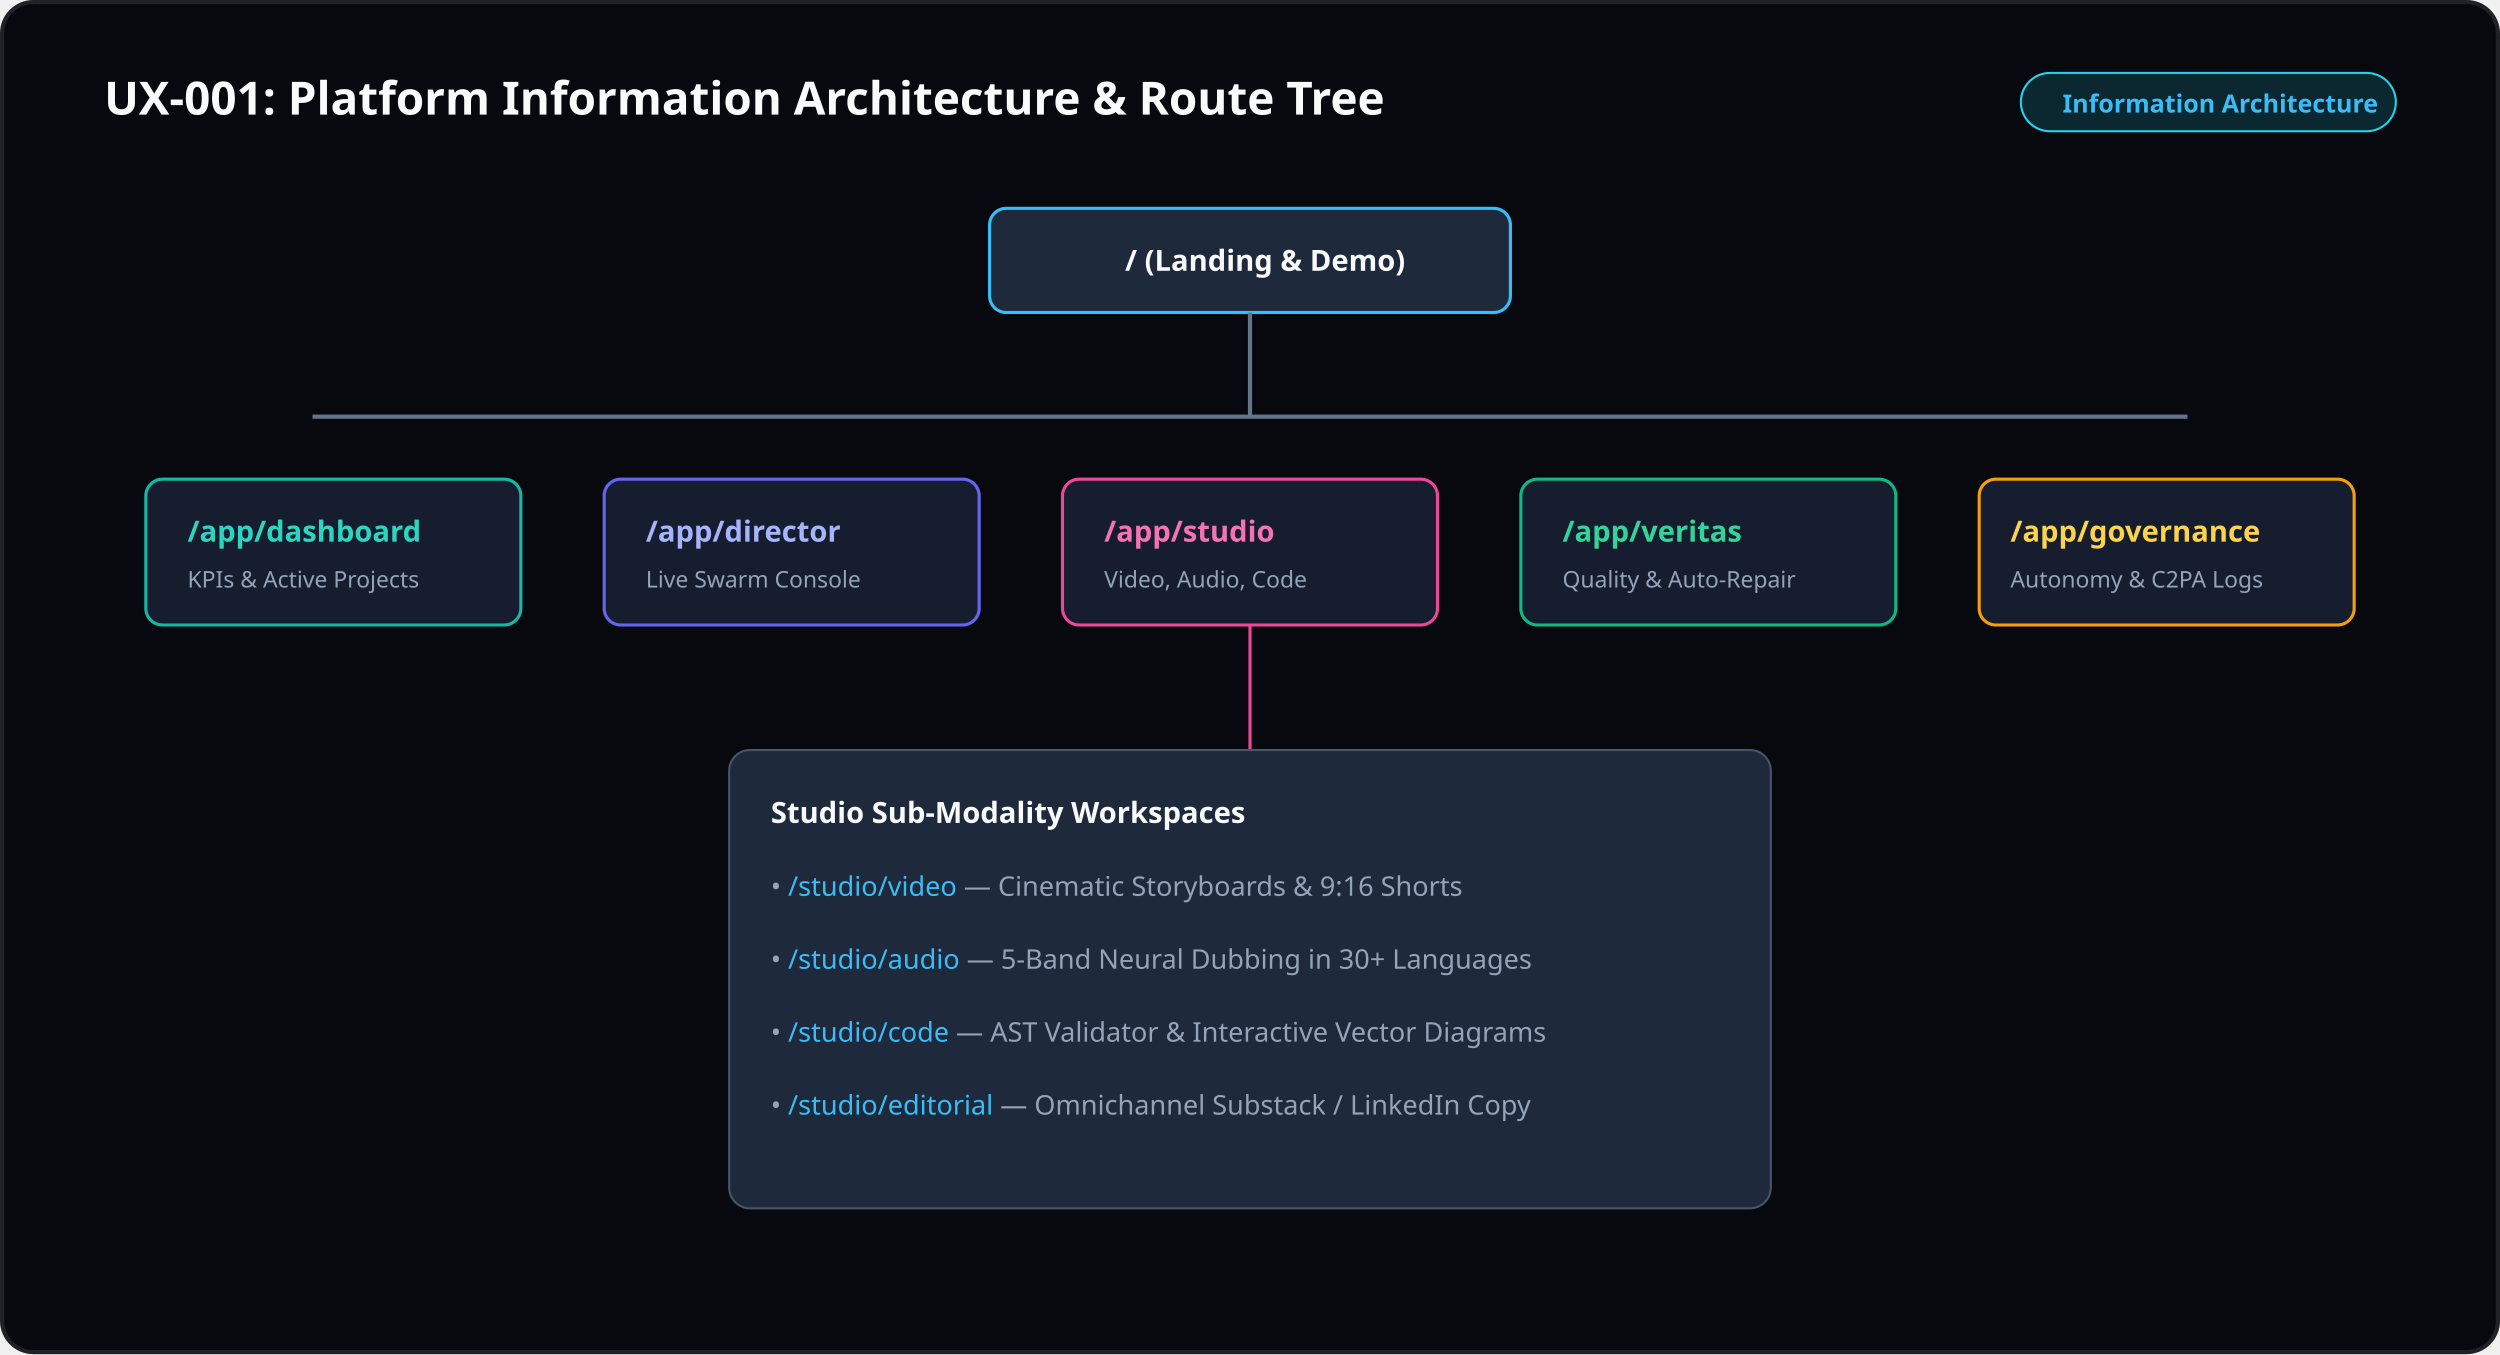
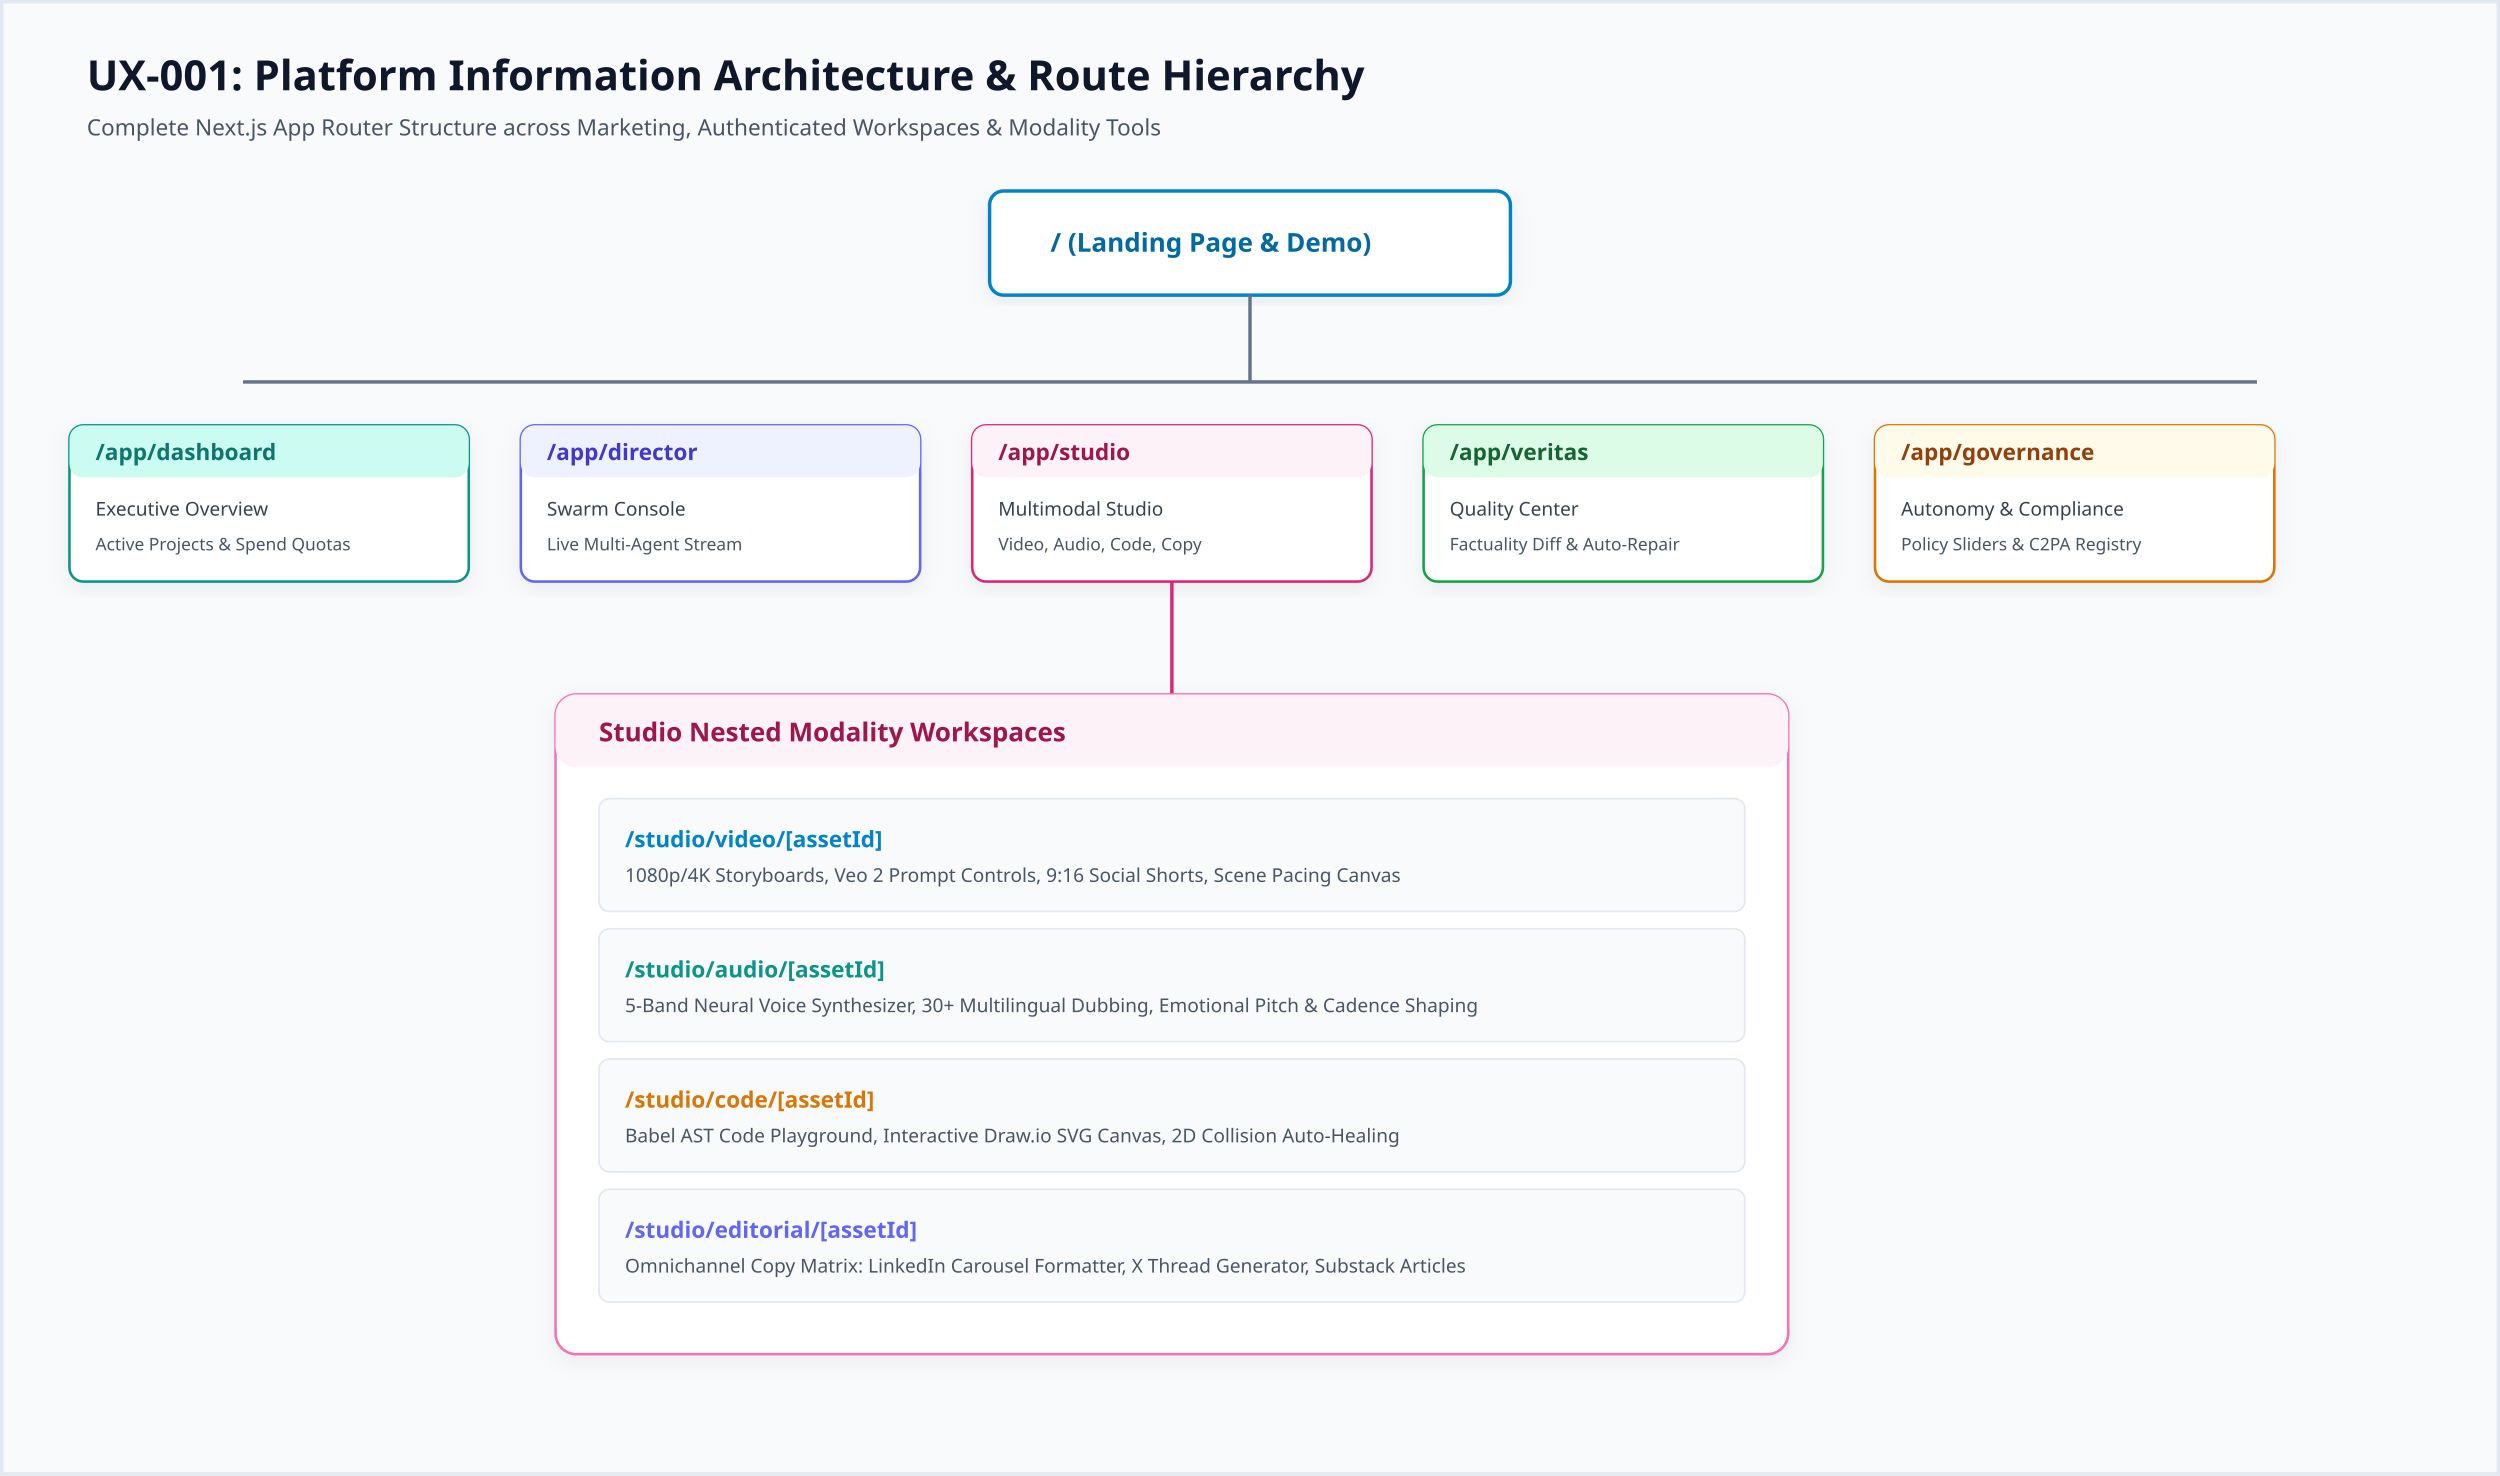
- <svg xmlns="http://www.w3.org/2000/svg" viewBox="0 0 1200 650" width="100%" height="100%">
-   <rect width="1200" height="650" fill="#07090E" rx="16" />
-   <rect x="1" y="1" width="1198" height="648" fill="none" stroke="rgba(255,255,255,0.1)" stroke-width="2" rx="15" />
-   <text x="50" y="55" fill="#F8FAFC" font-family="sans-serif" font-size="22" font-weight="bold">UX-001: Platform Information Architecture &amp; Route Tree</text>
-   <rect x="970" y="35" width="180" height="28" rx="14" fill="rgba(34,211,238,0.15)" stroke="#22D3EE" stroke-width="1" />
-   <text x="990" y="54" fill="#38BDF8" font-family="sans-serif" font-size="12" font-weight="600">Information Architecture</text>
-   <rect x="475" y="100" width="250" height="50" rx="8" fill="#1E293B" stroke="#38BDF8" stroke-width="1.5" />
-   <text x="540" y="130" fill="#F8FAFC" font-family="sans-serif" font-size="14" font-weight="bold">/ (Landing &amp; Demo)</text>
-   <line x1="600" y1="150" x2="600" y2="200" stroke="#64748B" stroke-width="2" />
-   <line x1="150" y1="200" x2="1050" y2="200" stroke="#64748B" stroke-width="2" />
-   <rect x="70" y="230" width="180" height="70" rx="8" fill="#151D2F" stroke="#14B8A6" stroke-width="1.5" />
-   <text x="90" y="260" fill="#2DD4BF" font-family="sans-serif" font-size="14" font-weight="bold">/app/dashboard</text>
-   <text x="90" y="282" fill="#94A3B8" font-family="sans-serif" font-size="11">KPIs &amp; Active Projects</text>
-   <rect x="290" y="230" width="180" height="70" rx="8" fill="#151D2F" stroke="#6366F1" stroke-width="1.5" />
-   <text x="310" y="260" fill="#A5B4FC" font-family="sans-serif" font-size="14" font-weight="bold">/app/director</text>
-   <text x="310" y="282" fill="#94A3B8" font-family="sans-serif" font-size="11">Live Swarm Console</text>
-   <rect x="510" y="230" width="180" height="70" rx="8" fill="#151D2F" stroke="#EC4899" stroke-width="1.5" />
-   <text x="530" y="260" fill="#F472B6" font-family="sans-serif" font-size="14" font-weight="bold">/app/studio</text>
-   <text x="530" y="282" fill="#94A3B8" font-family="sans-serif" font-size="11">Video, Audio, Code</text>
-   <rect x="730" y="230" width="180" height="70" rx="8" fill="#151D2F" stroke="#10B981" stroke-width="1.5" />
-   <text x="750" y="260" fill="#34D399" font-family="sans-serif" font-size="14" font-weight="bold">/app/veritas</text>
-   <text x="750" y="282" fill="#94A3B8" font-family="sans-serif" font-size="11">Quality &amp; Auto-Repair</text>
-   <rect x="950" y="230" width="180" height="70" rx="8" fill="#151D2F" stroke="#F59E0B" stroke-width="1.5" />
-   <text x="965" y="260" fill="#FCD34D" font-family="sans-serif" font-size="14" font-weight="bold">/app/governance</text>
-   <text x="965" y="282" fill="#94A3B8" font-family="sans-serif" font-size="11">Autonomy &amp; C2PA Logs</text>
-   <line x1="600" y1="300" x2="600" y2="360" stroke="#EC4899" stroke-width="1.5" />
-   <rect x="350" y="360" width="500" height="220" rx="10" fill="#1E293B" stroke="#475569" stroke-width="1" />
-   <text x="370" y="395" fill="#F8FAFC" font-family="sans-serif" font-size="14" font-weight="bold">Studio Sub-Modality Workspaces</text>
-   <text x="370" y="430" fill="#94A3B8" font-family="sans-serif" font-size="13">• <tspan fill="#38BDF8">/studio/video</tspan> — Cinematic Storyboards &amp; 9:16 Shorts</text>
-   <text x="370" y="465" fill="#94A3B8" font-family="sans-serif" font-size="13">• <tspan fill="#38BDF8">/studio/audio</tspan> — 5-Band Neural Dubbing in 30+ Languages</text>
-   <text x="370" y="500" fill="#94A3B8" font-family="sans-serif" font-size="13">• <tspan fill="#38BDF8">/studio/code</tspan> — AST Validator &amp; Interactive Vector Diagrams</text>
-   <text x="370" y="535" fill="#94A3B8" font-family="sans-serif" font-size="13">• <tspan fill="#38BDF8">/studio/editorial</tspan> — Omnichannel Substack / LinkedIn Copy</text>
+ <svg xmlns="http://www.w3.org/2000/svg" viewBox="0 0 1440 850" width="100%" height="100%">
+   <defs>
+     <filter id="cardShadow4" x="-10%" y="-10%" width="120%" height="120%">
+       <feDropShadow dx="0" dy="4" stdDeviation="6" flood-color="#0F172A" flood-opacity="0.06" />
+     </filter>
+   </defs>
+   <rect width="1440" height="850" fill="#F8FAFC" />
+   <rect x="1" y="1" width="1438" height="848" fill="none" stroke="#E2E8F0" stroke-width="2" />
+   <text x="50" y="52" fill="#0F172A" font-family="sans-serif" font-size="24" font-weight="bold">UX-001: Platform Information Architecture &amp; Route Hierarchy</text>
+   <text x="50" y="78" fill="#475569" font-family="sans-serif" font-size="13">Complete Next.js App Router Structure across Marketing, Authenticated Workspaces &amp; Modality Tools</text>
+   <g transform="translate(570, 110)">
+     <rect width="300" height="60" rx="8" fill="#FFFFFF" stroke="#0284C7" stroke-width="2" filter="url(#cardShadow4)" />
+     <text x="35" y="35" fill="#0369A1" font-family="sans-serif" font-size="15" font-weight="bold">/ (Landing Page &amp; Demo)</text>
+   </g>
+   <line x1="720" y1="170" x2="720" y2="220" stroke="#64748B" stroke-width="2" />
+   <line x1="140" y1="220" x2="1300" y2="220" stroke="#64748B" stroke-width="2" />
+   <g transform="translate(40, 245)">
+     <rect width="230" height="90" rx="8" fill="#FFFFFF" stroke="#0D9488" stroke-width="1.5" filter="url(#cardShadow4)" />
+     <rect width="230" height="30" rx="8" fill="#CCFBF1" />
+     <text x="15" y="20" fill="#0F766E" font-family="sans-serif" font-size="13" font-weight="bold">/app/dashboard</text>
+     <text x="15" y="52" fill="#334155" font-family="sans-serif" font-size="11">Executive Overview</text>
+     <text x="15" y="72" fill="#475569" font-family="sans-serif" font-size="10">Active Projects &amp; Spend Quotas</text>
+   </g>
+   <g transform="translate(300, 245)">
+     <rect width="230" height="90" rx="8" fill="#FFFFFF" stroke="#6366F1" stroke-width="1.5" filter="url(#cardShadow4)" />
+     <rect width="230" height="30" rx="8" fill="#EEF2FF" />
+     <text x="15" y="20" fill="#4338CA" font-family="sans-serif" font-size="13" font-weight="bold">/app/director</text>
+     <text x="15" y="52" fill="#334155" font-family="sans-serif" font-size="11">Swarm Console</text>
+     <text x="15" y="72" fill="#475569" font-family="sans-serif" font-size="10">Live Multi-Agent Stream</text>
+   </g>
+   <g transform="translate(560, 245)">
+     <rect width="230" height="90" rx="8" fill="#FFFFFF" stroke="#DB2777" stroke-width="1.5" filter="url(#cardShadow4)" />
+     <rect width="230" height="30" rx="8" fill="#FDF2F8" />
+     <text x="15" y="20" fill="#9D174D" font-family="sans-serif" font-size="13" font-weight="bold">/app/studio</text>
+     <text x="15" y="52" fill="#334155" font-family="sans-serif" font-size="11">Multimodal Studio</text>
+     <text x="15" y="72" fill="#475569" font-family="sans-serif" font-size="10">Video, Audio, Code, Copy</text>
+   </g>
+   <g transform="translate(820, 245)">
+     <rect width="230" height="90" rx="8" fill="#FFFFFF" stroke="#16A34A" stroke-width="1.5" filter="url(#cardShadow4)" />
+     <rect width="230" height="30" rx="8" fill="#DCFCE7" />
+     <text x="15" y="20" fill="#166534" font-family="sans-serif" font-size="13" font-weight="bold">/app/veritas</text>
+     <text x="15" y="52" fill="#334155" font-family="sans-serif" font-size="11">Quality Center</text>
+     <text x="15" y="72" fill="#475569" font-family="sans-serif" font-size="10">Factuality Diff &amp; Auto-Repair</text>
+   </g>
+   <g transform="translate(1080, 245)">
+     <rect width="230" height="90" rx="8" fill="#FFFFFF" stroke="#D97706" stroke-width="1.5" filter="url(#cardShadow4)" />
+     <rect width="230" height="30" rx="8" fill="#FFFBEB" />
+     <text x="15" y="20" fill="#92400E" font-family="sans-serif" font-size="13" font-weight="bold">/app/governance</text>
+     <text x="15" y="52" fill="#334155" font-family="sans-serif" font-size="11">Autonomy &amp; Compliance</text>
+     <text x="15" y="72" fill="#475569" font-family="sans-serif" font-size="10">Policy Sliders &amp; C2PA Registry</text>
+   </g>
+   <line x1="675" y1="335" x2="675" y2="400" stroke="#DB2777" stroke-width="2" />
+   <g transform="translate(320, 400)">
+     <rect width="710" height="380" rx="12" fill="#FFFFFF" stroke="#F472B6" stroke-width="1.5" filter="url(#cardShadow4)" />
+     <rect width="710" height="42" rx="12" fill="#FDF2F8" />
+     <text x="25" y="27" fill="#9D174D" font-family="sans-serif" font-size="15" font-weight="bold">Studio Nested Modality Workspaces</text>
+     <g transform="translate(25, 60)">
+       <rect width="660" height="65" rx="6" fill="#F8FAFC" stroke="#E2E8F0" />
+       <text x="15" y="28" fill="#0284C7" font-family="sans-serif" font-size="13" font-weight="bold">/studio/video/[assetId]</text>
+       <text x="15" y="48" fill="#475569" font-family="sans-serif" font-size="11">1080p/4K Storyboards, Veo 2 Prompt Controls, 9:16 Social Shorts, Scene Pacing Canvas</text>
+       <rect y="75" width="660" height="65" rx="6" fill="#F8FAFC" stroke="#E2E8F0" />
+       <text x="15" y="103" fill="#0D9488" font-family="sans-serif" font-size="13" font-weight="bold">/studio/audio/[assetId]</text>
+       <text x="15" y="123" fill="#475569" font-family="sans-serif" font-size="11">5-Band Neural Voice Synthesizer, 30+ Multilingual Dubbing, Emotional Pitch &amp; Cadence Shaping</text>
+       <rect y="150" width="660" height="65" rx="6" fill="#F8FAFC" stroke="#E2E8F0" />
+       <text x="15" y="178" fill="#D97706" font-family="sans-serif" font-size="13" font-weight="bold">/studio/code/[assetId]</text>
+       <text x="15" y="198" fill="#475569" font-family="sans-serif" font-size="11">Babel AST Code Playground, Interactive Draw.io SVG Canvas, 2D Collision Auto-Healing</text>
+       <rect y="225" width="660" height="65" rx="6" fill="#F8FAFC" stroke="#E2E8F0" />
+       <text x="15" y="253" fill="#6366F1" font-family="sans-serif" font-size="13" font-weight="bold">/studio/editorial/[assetId]</text>
+       <text x="15" y="273" fill="#475569" font-family="sans-serif" font-size="11">Omnichannel Copy Matrix: LinkedIn Carousel Formatter, X Thread Generator, Substack Articles</text>
+     </g>
+   </g>
</svg>
